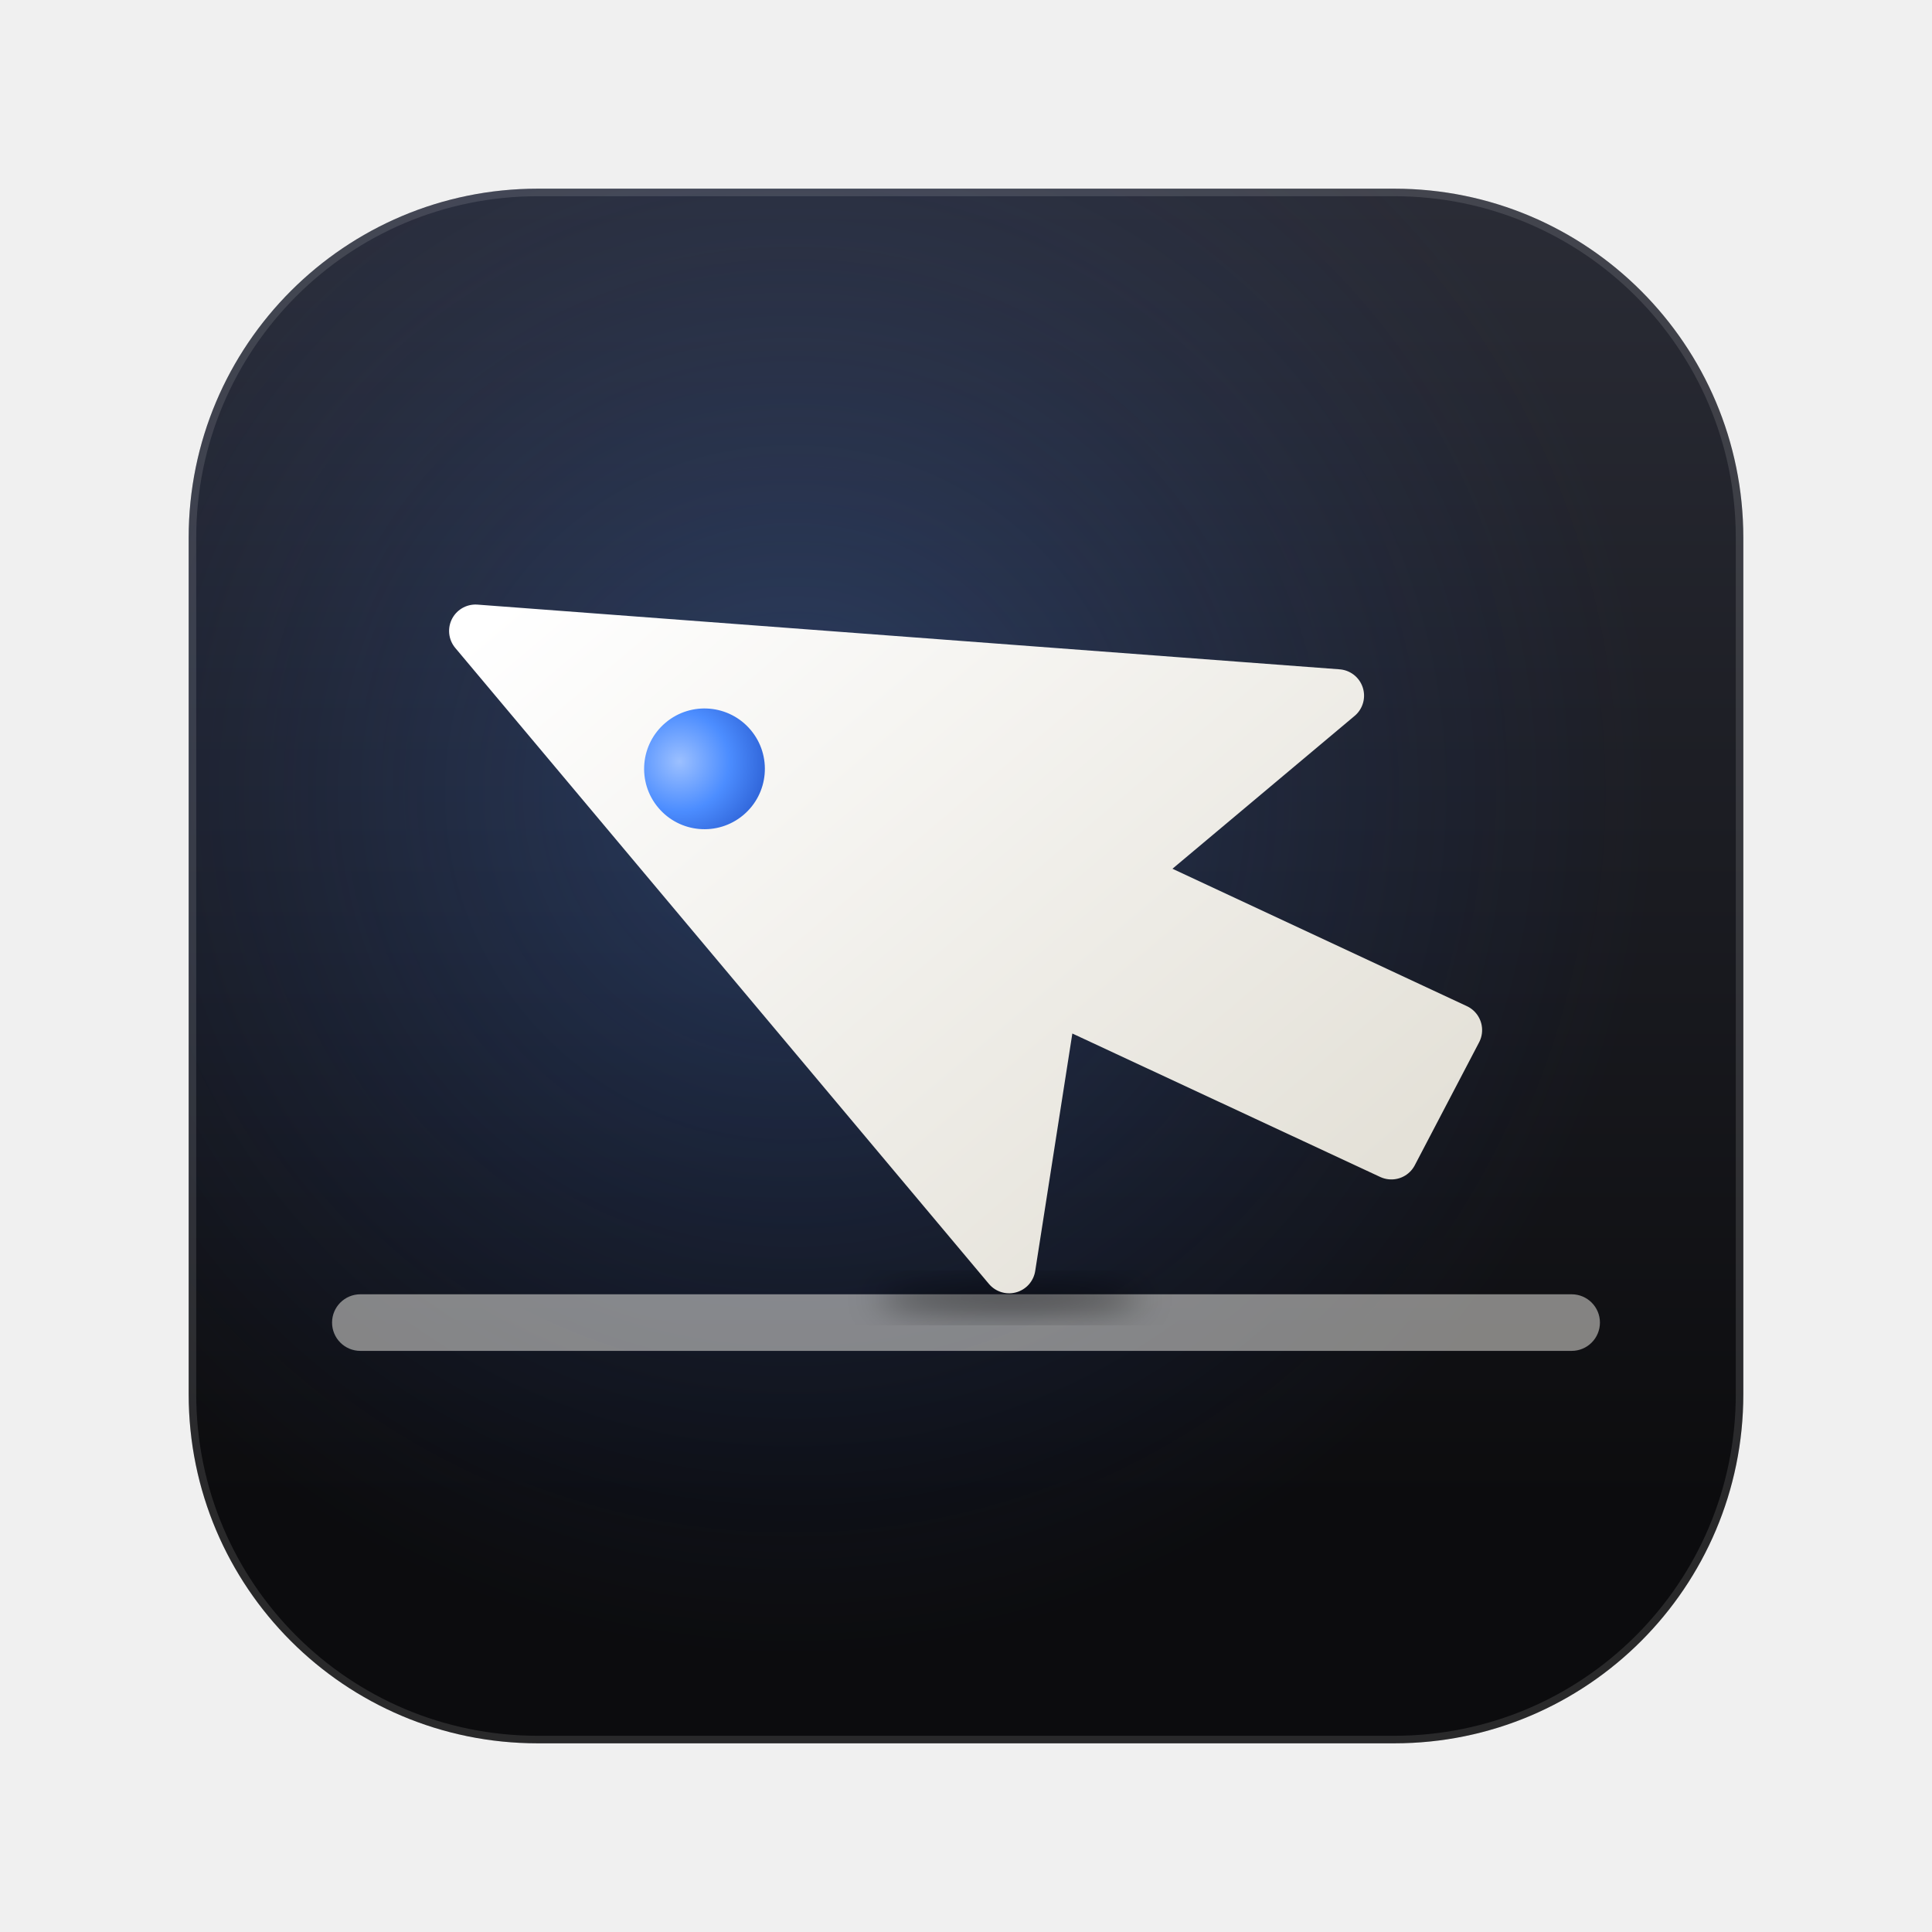
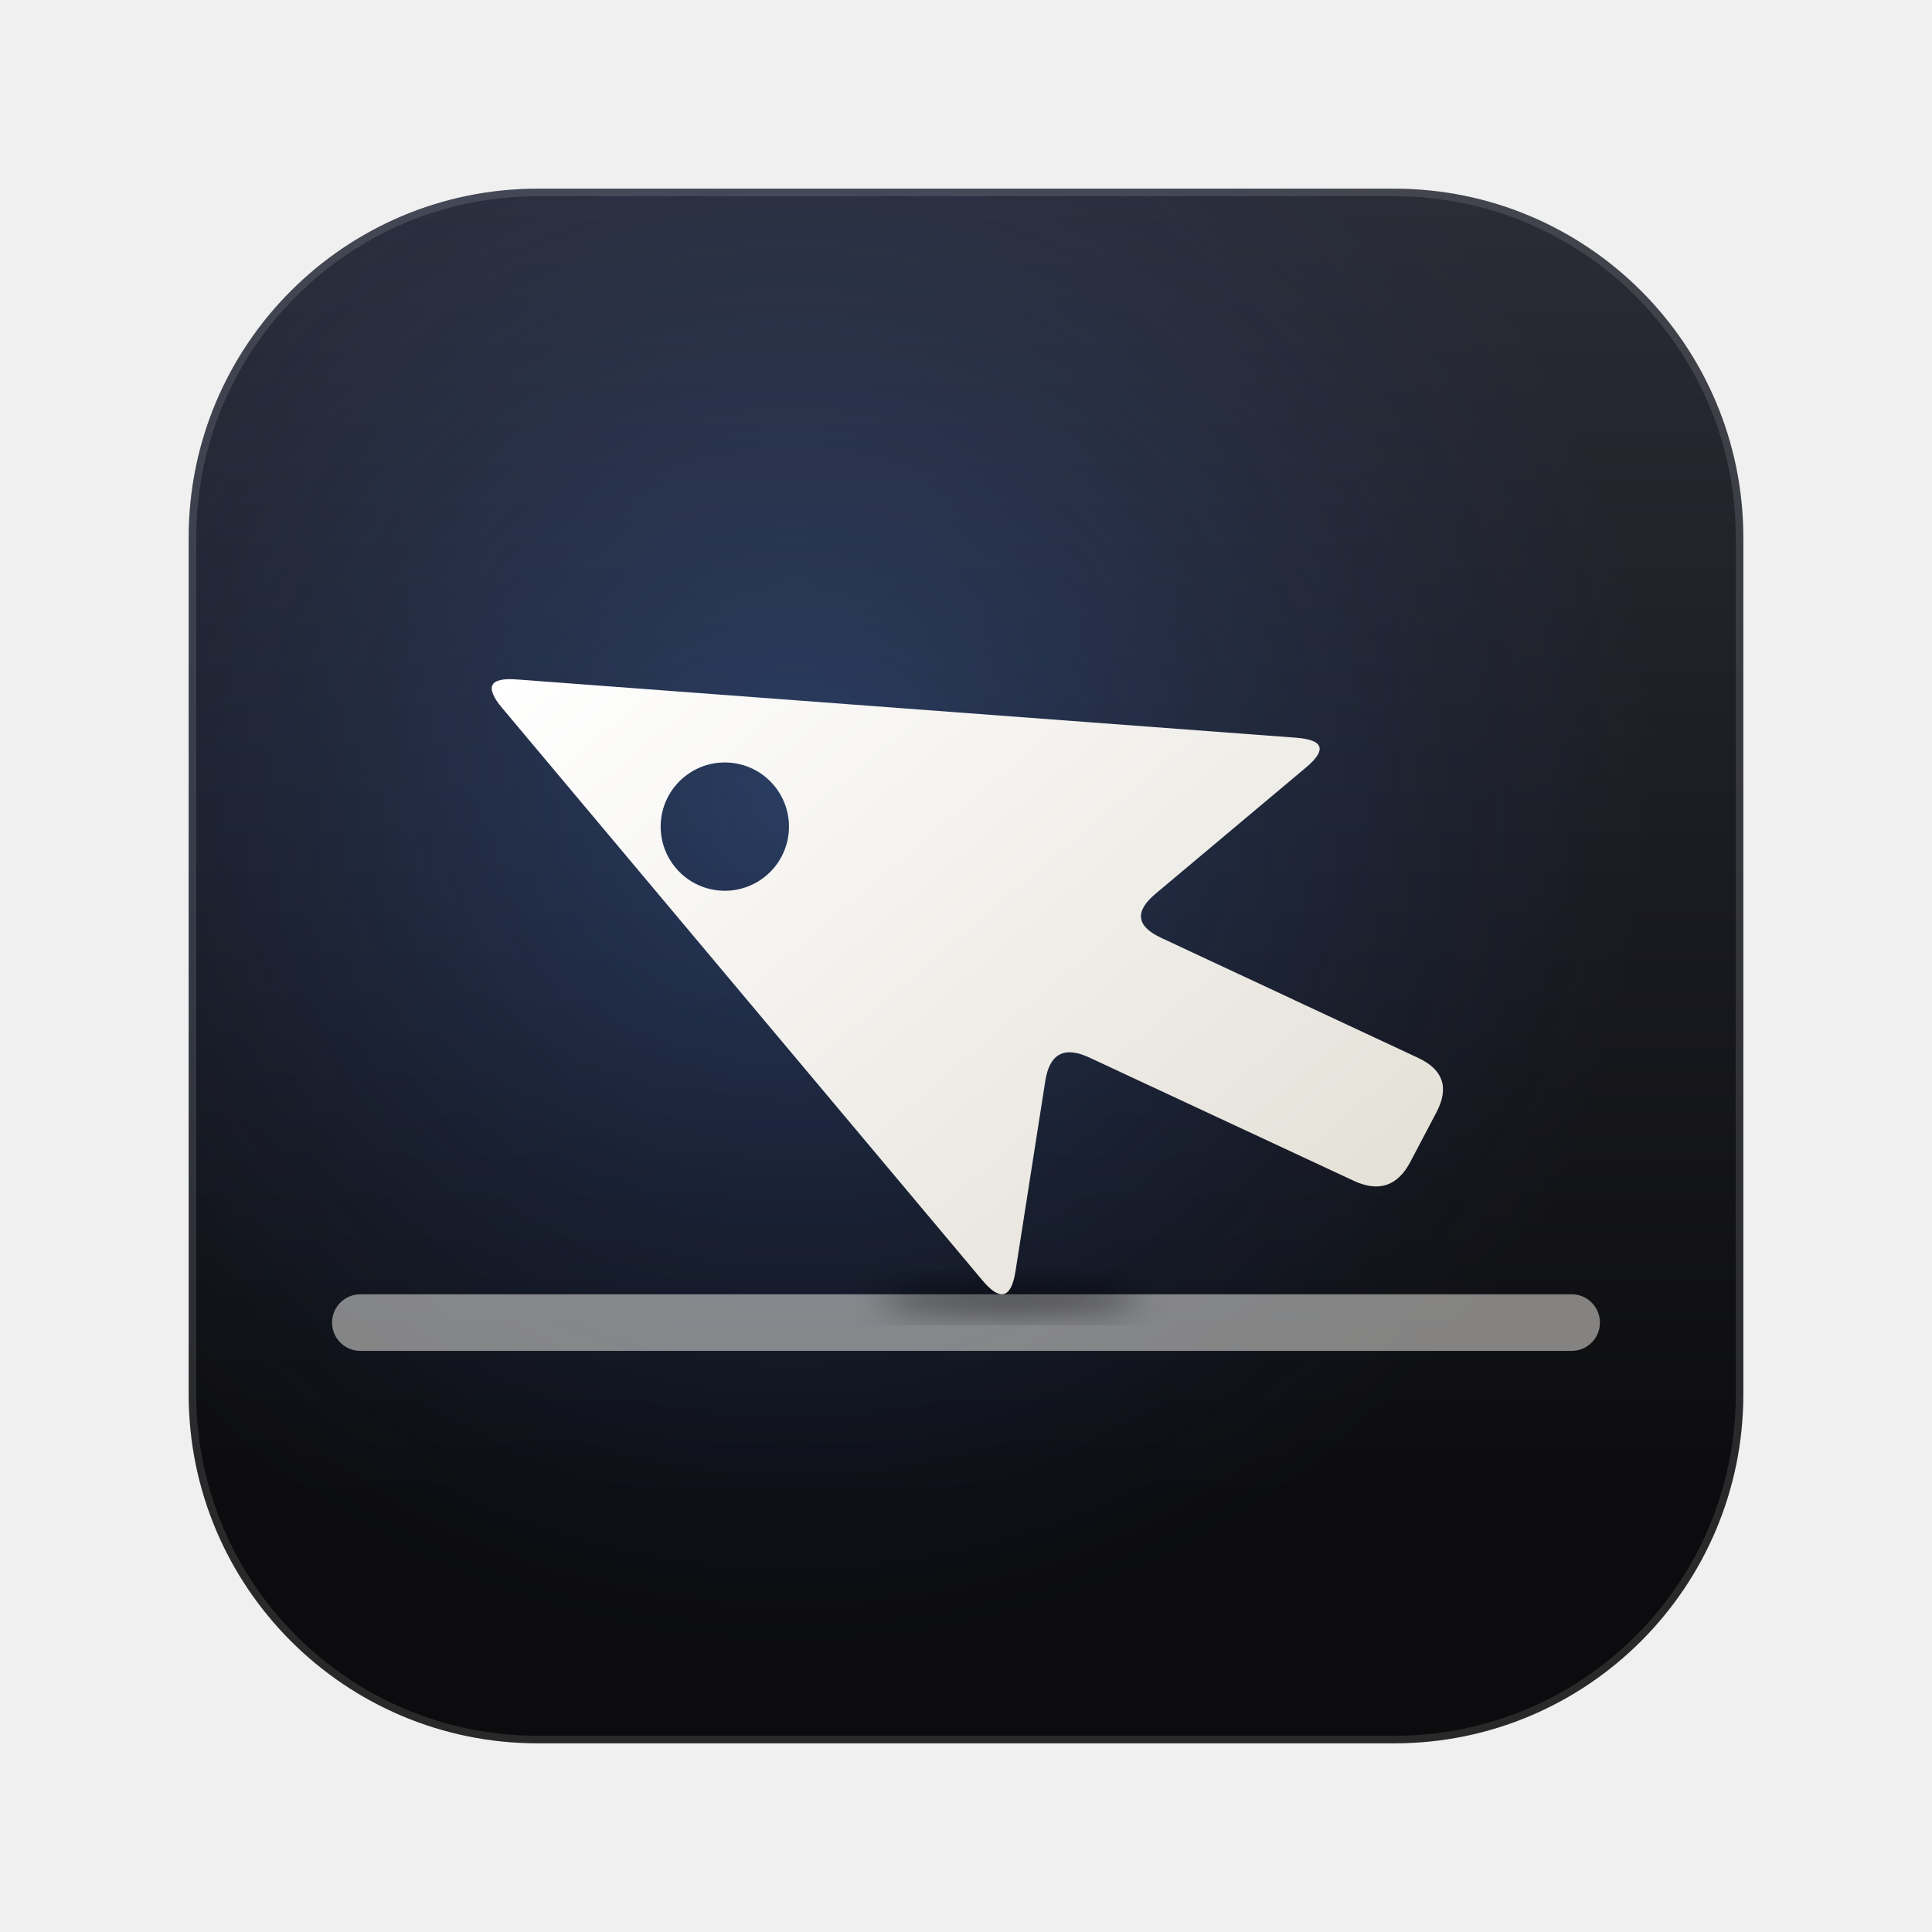
<svg xmlns="http://www.w3.org/2000/svg" width="1024" height="1024" viewBox="0 0 1024 1024">
  <defs>
    <linearGradient id="tile" x1="0" y1="0" x2="0" y2="1">
      <stop offset="0" stop-color="#2A2C36" />
      <stop offset="0.85" stop-color="#0C0C0E" />
    </linearGradient>
    <radialGradient id="glow" cx="420" cy="420" r="460" gradientUnits="userSpaceOnUse">
      <stop offset="0" stop-color="#4C8DFF" stop-opacity="0.28" />
      <stop offset="1" stop-color="#2A4FB0" stop-opacity="0" />
    </radialGradient>
    <linearGradient id="bird" x1="0" y1="0" x2="0" y2="1">
      <stop offset="0" stop-color="#FFFFFF" />
      <stop offset="1" stop-color="#E4E1D8" />
    </linearGradient>
-     <radialGradient id="eye" cx="0.38" cy="0.32" r="0.75">
-       <stop offset="0" stop-color="#9CC0FF" />
-       <stop offset="0.55" stop-color="#4C8DFF" />
-       <stop offset="1" stop-color="#2E62D6" />
-     </radialGradient>
    <clipPath id="sq">
      <rect x="100" y="100" width="824" height="824" rx="185" />
    </clipPath>
    <filter id="soft" x="-30%" y="-30%" width="160%" height="160%">
      <feGaussianBlur stdDeviation="9" />
    </filter>
  </defs>
  <rect x="100" y="100" width="824" height="824" rx="185" fill="url(#tile)" />
  <rect x="100" y="100" width="824" height="824" fill="url(#glow)" clip-path="url(#sq)" />
  <rect x="102" y="102" width="820" height="820" rx="183" fill="none" stroke="#FFFFFF" stroke-opacity="0.12" stroke-width="4" />
  <rect x="176" y="686" width="672" height="30" rx="15" fill="#F7F5EF" opacity="0.5" />
  <ellipse cx="535" cy="688" rx="70" ry="9" fill="#000" opacity="0.45" filter="url(#soft)" />
-   <g transform="translate(40 -69) rotate(-40 512 512)">
-     <path d="M352 236 L352 676 L462 580 L546 760 L614 732 L532 556 L680 556 Z" fill="url(#bird)" stroke="url(#bird)" stroke-width="28" stroke-linejoin="round" />
-     <circle cx="398" cy="370" r="32" fill="url(#eye)" />
+   <g transform="translate(40 -45) rotate(-40 512 512)">
+     <path d="M352.0 258.0 L352.0 654.0 Q352 676 368.6 661.5 L445.4 594.5 Q462 580 471.3 599.9 L536.7 740.1 Q546 760 566.3 751.6 L593.7 740.4 Q614 732 604.7 712.1 L541.3 575.9 Q532 556 554.0 556.0 L658.0 556.0 Q680 556 664.3 540.6 L367.7 251.4 Q352 236 352.0 258.0 Z M436 382 A34 34 0 1 0 368 382 A34 34 0 1 0 436 382 Z" fill-rule="evenodd" fill="url(#bird)" />
  </g>
</svg>
